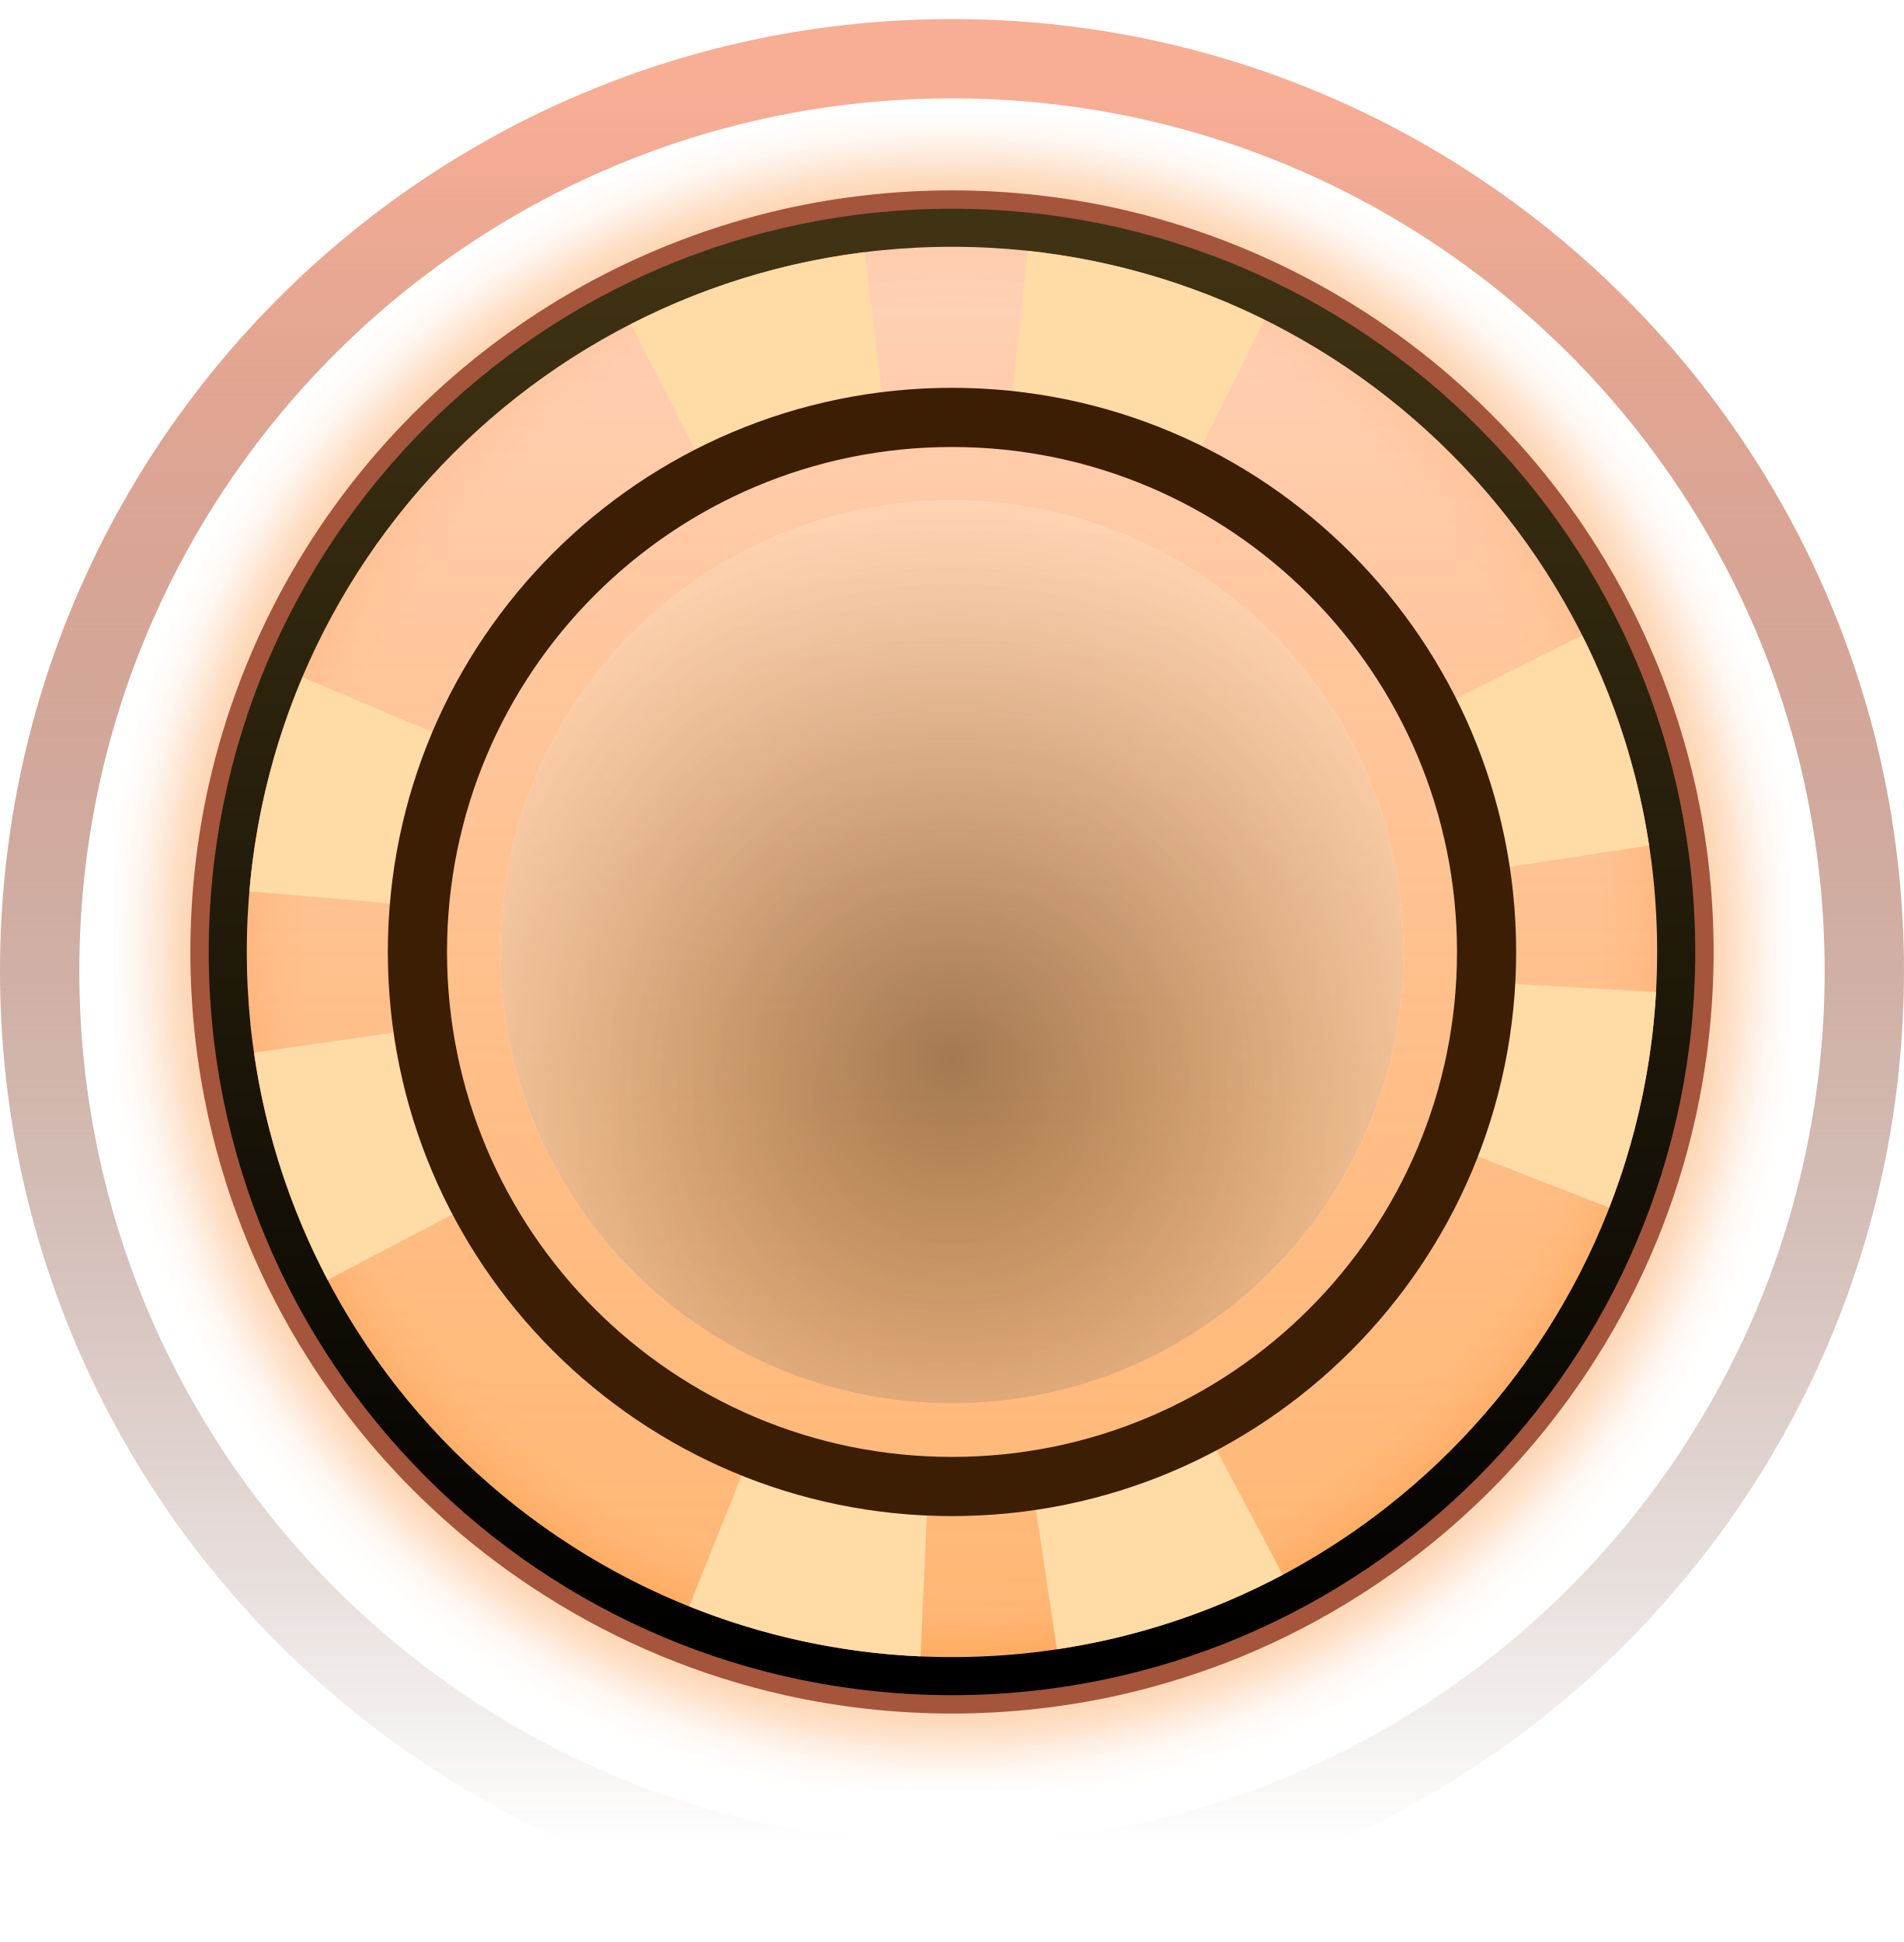
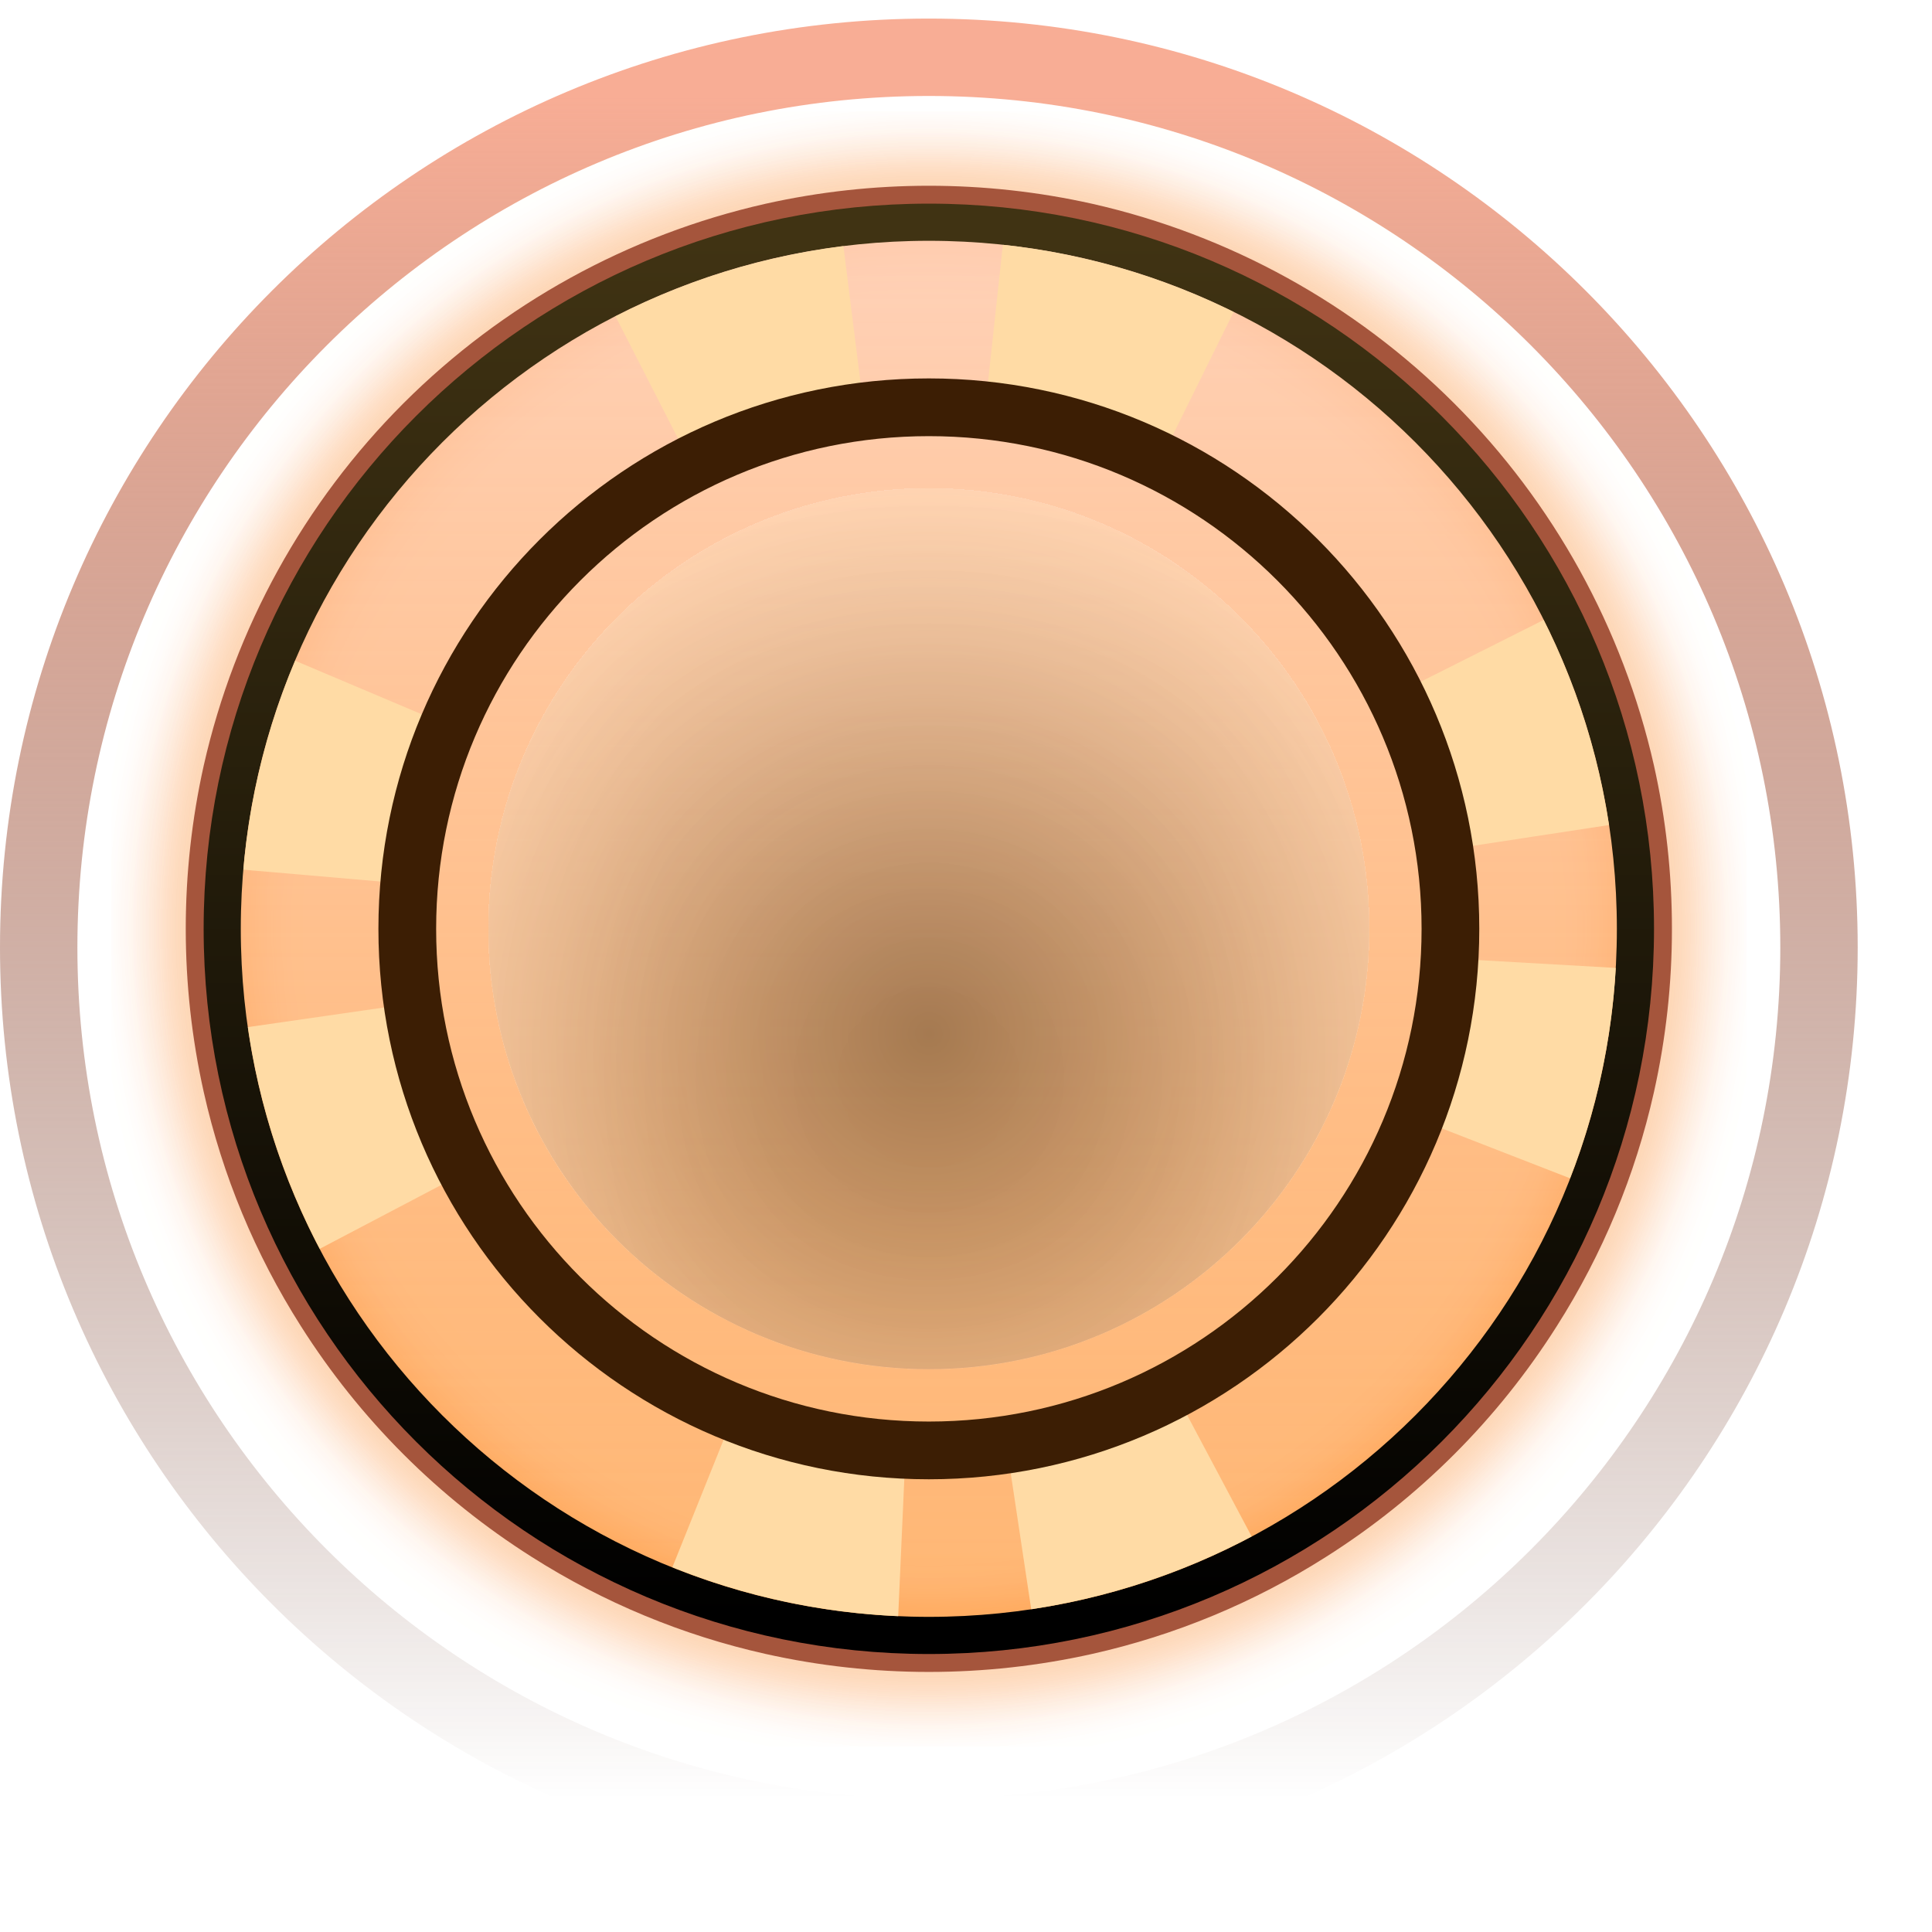
- <svg xmlns="http://www.w3.org/2000/svg" width="50" height="51" viewBox="0 0 50 51" fill="none">
+ <svg xmlns="http://www.w3.org/2000/svg" width="52" height="52" viewBox="0 0 52 52" fill="none">
  <path fill-rule="evenodd" clip-rule="evenodd" d="M25 50.5C11.193 50.5 0 39.307 0 25.5C0 11.693 11.193 0.5 25 0.5C38.807 0.5 50 11.693 50 25.5C50 39.307 38.807 50.5 25 50.5ZM25 2.583C12.344 2.583 2.083 12.844 2.083 25.5C2.083 38.157 12.344 48.417 25 48.417C37.657 48.417 47.917 38.157 47.917 25.5C47.917 12.844 37.657 2.583 25 2.583Z" fill="url(#paint0_linear_3396_384867)" />
  <g filter="url(#filter0_dd_3396_384867)">
    <path fill-rule="evenodd" clip-rule="evenodd" d="M44.515 29.398C44.838 27.955 45.001 26.48 45 25C45.001 23.519 44.839 22.043 44.515 20.598C43.679 16.909 41.816 13.532 39.14 10.857C36.465 8.183 33.088 6.32 29.398 5.485C26.502 4.838 23.498 4.838 20.602 5.485C16.912 6.319 13.534 8.182 10.858 10.856C8.183 13.531 6.32 16.909 5.485 20.598C4.838 23.496 4.838 26.501 5.485 29.398C5.985 31.629 6.868 33.756 8.094 35.686C9.681 38.195 11.805 40.319 14.314 41.906C16.244 43.132 18.371 44.015 20.602 44.515C23.498 45.162 26.502 45.162 29.398 44.515C31.629 44.015 33.756 43.132 35.686 41.906C38.195 40.319 40.319 38.195 41.906 35.686C43.132 33.756 44.015 31.629 44.515 29.398ZM43.792 29.235C44.103 27.845 44.26 26.425 44.259 25C44.26 23.574 44.103 22.153 43.792 20.761C42.987 17.209 41.193 13.957 38.617 11.381C36.041 8.806 32.788 7.012 29.235 6.208C26.446 5.585 23.554 5.585 20.764 6.208C17.211 7.011 13.958 8.805 11.382 11.38C8.806 13.956 7.012 17.209 6.208 20.761C5.585 23.552 5.585 26.445 6.208 29.235C6.689 31.384 7.539 33.432 8.72 35.29C10.248 37.706 12.294 39.752 14.71 41.28C16.568 42.461 18.616 43.311 20.764 43.792C23.554 44.415 26.446 44.415 29.235 43.792C31.383 43.311 33.432 42.461 35.29 41.28C37.706 39.752 39.752 37.706 41.28 35.29C42.46 33.432 43.31 31.384 43.792 29.235Z" fill="#A5553C" />
  </g>
  <rect x="5.981" y="5.981" width="38.037" height="38.037" rx="19.018" fill="url(#paint1_linear_3396_384867)" stroke="url(#paint2_linear_3396_384867)" />
  <g filter="url(#filter1_i_3396_384867)">
    <circle cx="11.852" cy="11.852" r="11.852" transform="matrix(1 0 0 -1 13.1475 36.8518)" fill="url(#paint3_radial_3396_384867)" />
  </g>
  <path d="M24.175 43.499C22.089 43.407 20.034 42.962 18.097 42.183L19.503 38.684C21.045 39.304 22.682 39.658 24.343 39.733L24.175 43.499Z" fill="#FFDBA5" />
  <path d="M33.688 41.354C31.835 42.338 29.829 43 27.755 43.312L27.179 39.486C28.82 39.239 30.407 38.715 31.872 37.937L33.688 41.354Z" fill="#FFDBA5" />
  <path d="M22.701 6.625C20.562 6.893 18.486 7.532 16.567 8.514L18.4 12.098C19.902 11.33 21.527 10.83 23.201 10.62L22.701 6.625Z" fill="#FFDBA5" />
  <path d="M33.203 8.398C31.255 7.435 29.153 6.823 26.992 6.589L26.547 10.706C28.224 10.887 29.857 11.362 31.369 12.11L33.203 8.398Z" fill="#FFDBA5" />
  <path d="M42.258 31.714C42.963 29.903 43.378 27.992 43.489 26.052L39.56 25.828C39.473 27.356 39.146 28.861 38.591 30.287L42.258 31.714Z" fill="#FFDBA5" />
  <path d="M41.547 16.686C42.42 18.422 43.013 20.285 43.306 22.206L39.416 22.8C39.185 21.287 38.718 19.82 38.031 18.453L41.547 16.686Z" fill="#FFDBA5" />
  <path d="M6.672 27.645C6.972 29.73 7.627 31.747 8.606 33.612L11.909 31.877C11.127 30.388 10.605 28.777 10.364 27.113L6.672 27.645Z" fill="#FFDBA5" />
  <path d="M7.945 17.784C7.188 19.574 6.717 21.471 6.55 23.407L10.283 23.73C10.416 22.185 10.792 20.672 11.396 19.244L7.945 17.784Z" fill="#FFDBA5" />
  <path d="M39.815 25C39.815 16.818 33.182 10.185 25 10.185C16.818 10.185 10.185 16.818 10.185 25C10.185 33.182 16.818 39.815 25 39.815C33.182 39.815 39.815 33.182 39.815 25ZM11.739 25C11.739 17.676 17.676 11.739 25 11.739C32.324 11.739 38.262 17.676 38.262 25C38.262 32.324 32.324 38.261 25 38.261C17.676 38.261 11.739 32.324 11.739 25Z" fill="#3C1E04" />
  <defs>
    <filter id="filter0_dd_3396_384867" x="3" y="3" width="44" height="44" filterUnits="userSpaceOnUse" color-interpolation-filters="sRGB">
      <feFlood flood-opacity="0" result="BackgroundImageFix" />
      <feColorMatrix in="SourceAlpha" type="matrix" values="0 0 0 0 0 0 0 0 0 0 0 0 0 0 0 0 0 0 127 0" result="hardAlpha" />
      <feOffset />
      <feGaussianBlur stdDeviation="1" />
      <feColorMatrix type="matrix" values="0 0 0 0 0.975 0 0 0 0 0.546 0 0 0 0 0.41 0 0 0 1 0" />
      <feBlend mode="normal" in2="BackgroundImageFix" result="effect1_dropShadow_3396_384867" />
      <feColorMatrix in="SourceAlpha" type="matrix" values="0 0 0 0 0 0 0 0 0 0 0 0 0 0 0 0 0 0 127 0" result="hardAlpha" />
      <feOffset />
      <feGaussianBlur stdDeviation="1" />
      <feColorMatrix type="matrix" values="0 0 0 0 1 0 0 0 0 0.767 0 0 0 0 0.417 0 0 0 1 0" />
      <feBlend mode="normal" in2="effect1_dropShadow_3396_384867" result="effect2_dropShadow_3396_384867" />
      <feBlend mode="normal" in="SourceGraphic" in2="effect2_dropShadow_3396_384867" result="shape" />
    </filter>
    <filter id="filter1_i_3396_384867" x="13.148" y="13.148" width="23.704" height="27.704" filterUnits="userSpaceOnUse" color-interpolation-filters="sRGB">
      <feFlood flood-opacity="0" result="BackgroundImageFix" />
      <feBlend mode="normal" in="SourceGraphic" in2="BackgroundImageFix" result="shape" />
      <feColorMatrix in="SourceAlpha" type="matrix" values="0 0 0 0 0 0 0 0 0 0 0 0 0 0 0 0 0 0 127 0" result="hardAlpha" />
      <feOffset dy="4" />
      <feGaussianBlur stdDeviation="5" />
      <feComposite in2="hardAlpha" operator="arithmetic" k2="-1" k3="1" />
      <feColorMatrix type="matrix" values="0 0 0 0 1 0 0 0 0 1 0 0 0 0 1 0 0 0 0.25 0" />
      <feBlend mode="normal" in2="shape" result="effect1_innerShadow_3396_384867" />
    </filter>
    <linearGradient id="paint0_linear_3396_384867" x1="25" y1="2.583" x2="25" y2="48.417" gradientUnits="userSpaceOnUse">
      <stop stop-color="#F8AD95" />
      <stop offset="1" stop-color="#4A1403" stop-opacity="0" />
    </linearGradient>
    <linearGradient id="paint1_linear_3396_384867" x1="23.962" y1="6.481" x2="23.962" y2="43.519" gradientUnits="userSpaceOnUse">
      <stop stop-color="#FFC6A6" stop-opacity="0.8" />
      <stop offset="1" stop-color="#FF810D" stop-opacity="0.57" />
    </linearGradient>
    <linearGradient id="paint2_linear_3396_384867" x1="25" y1="6.481" x2="25" y2="43.519" gradientUnits="userSpaceOnUse">
      <stop stop-color="#403313" />
      <stop offset="1" />
    </linearGradient>
    <radialGradient id="paint3_radial_3396_384867" cx="0" cy="0" r="1" gradientUnits="userSpaceOnUse" gradientTransform="translate(11.8518 9.02907) rotate(90) scale(14.6746)">
      <stop stop-color="#261700" stop-opacity="0.42" />
      <stop offset="1" stop-color="#FFC48D" stop-opacity="0.42" />
    </radialGradient>
  </defs>
</svg>
